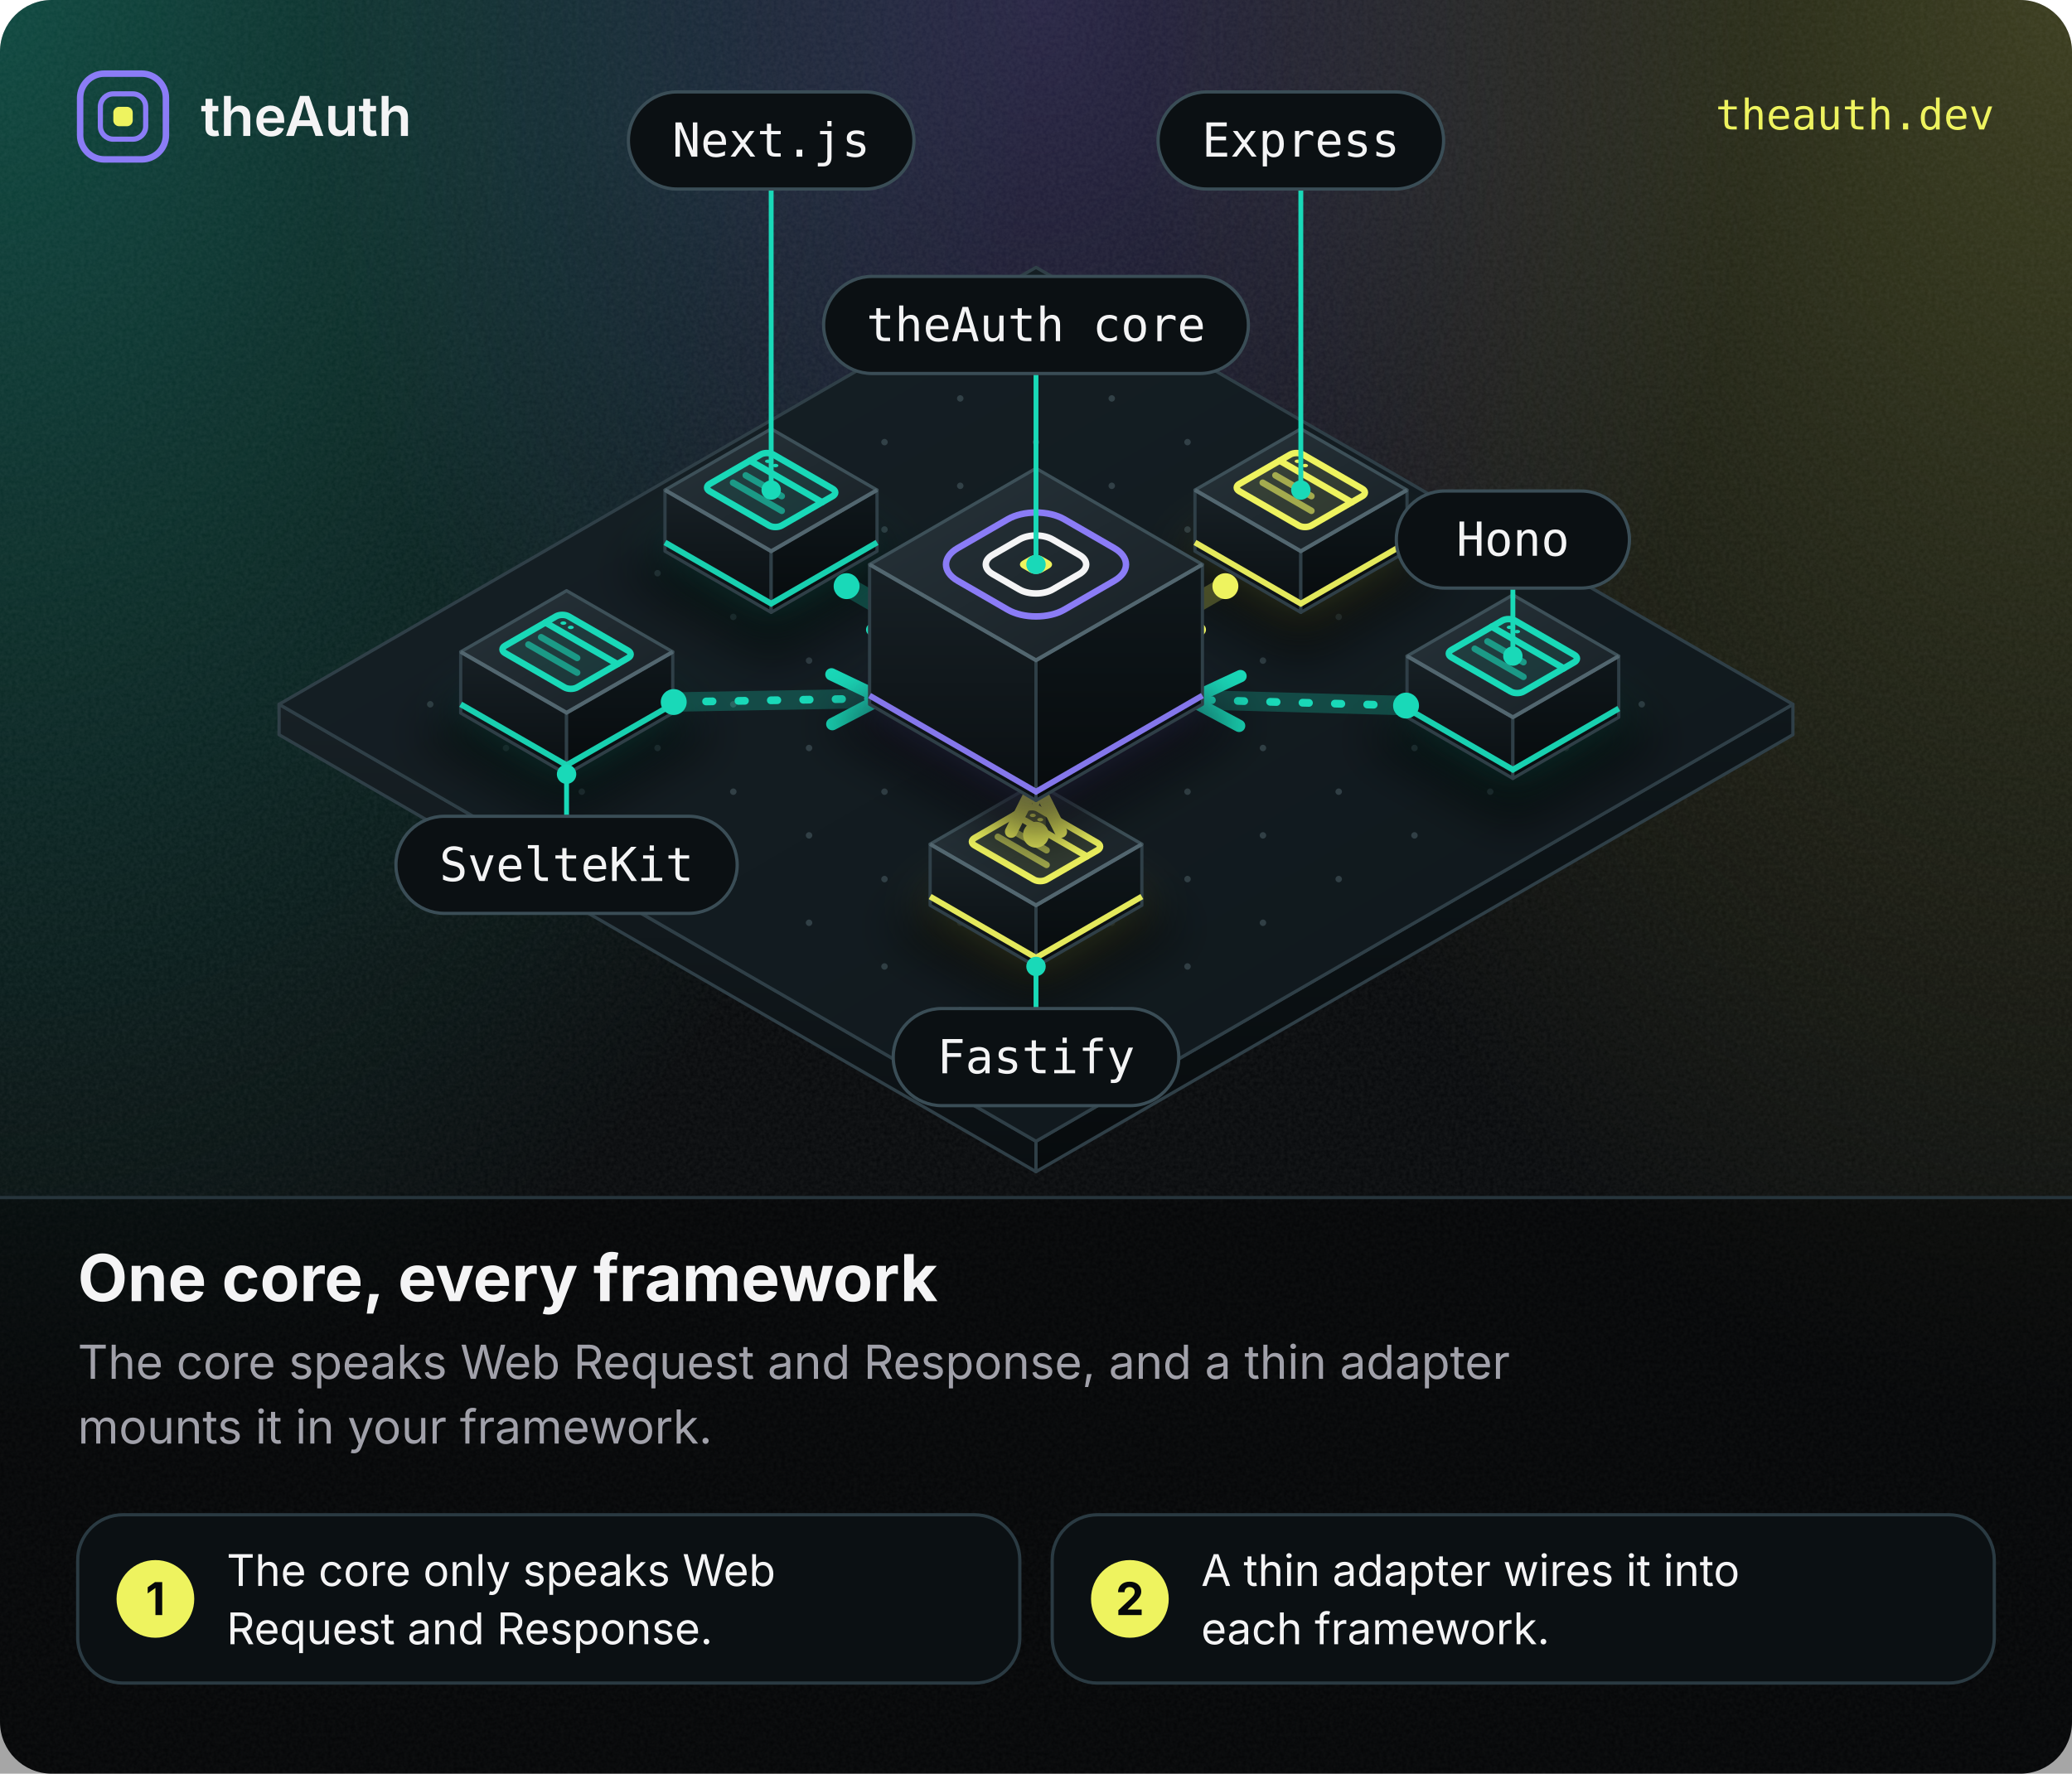
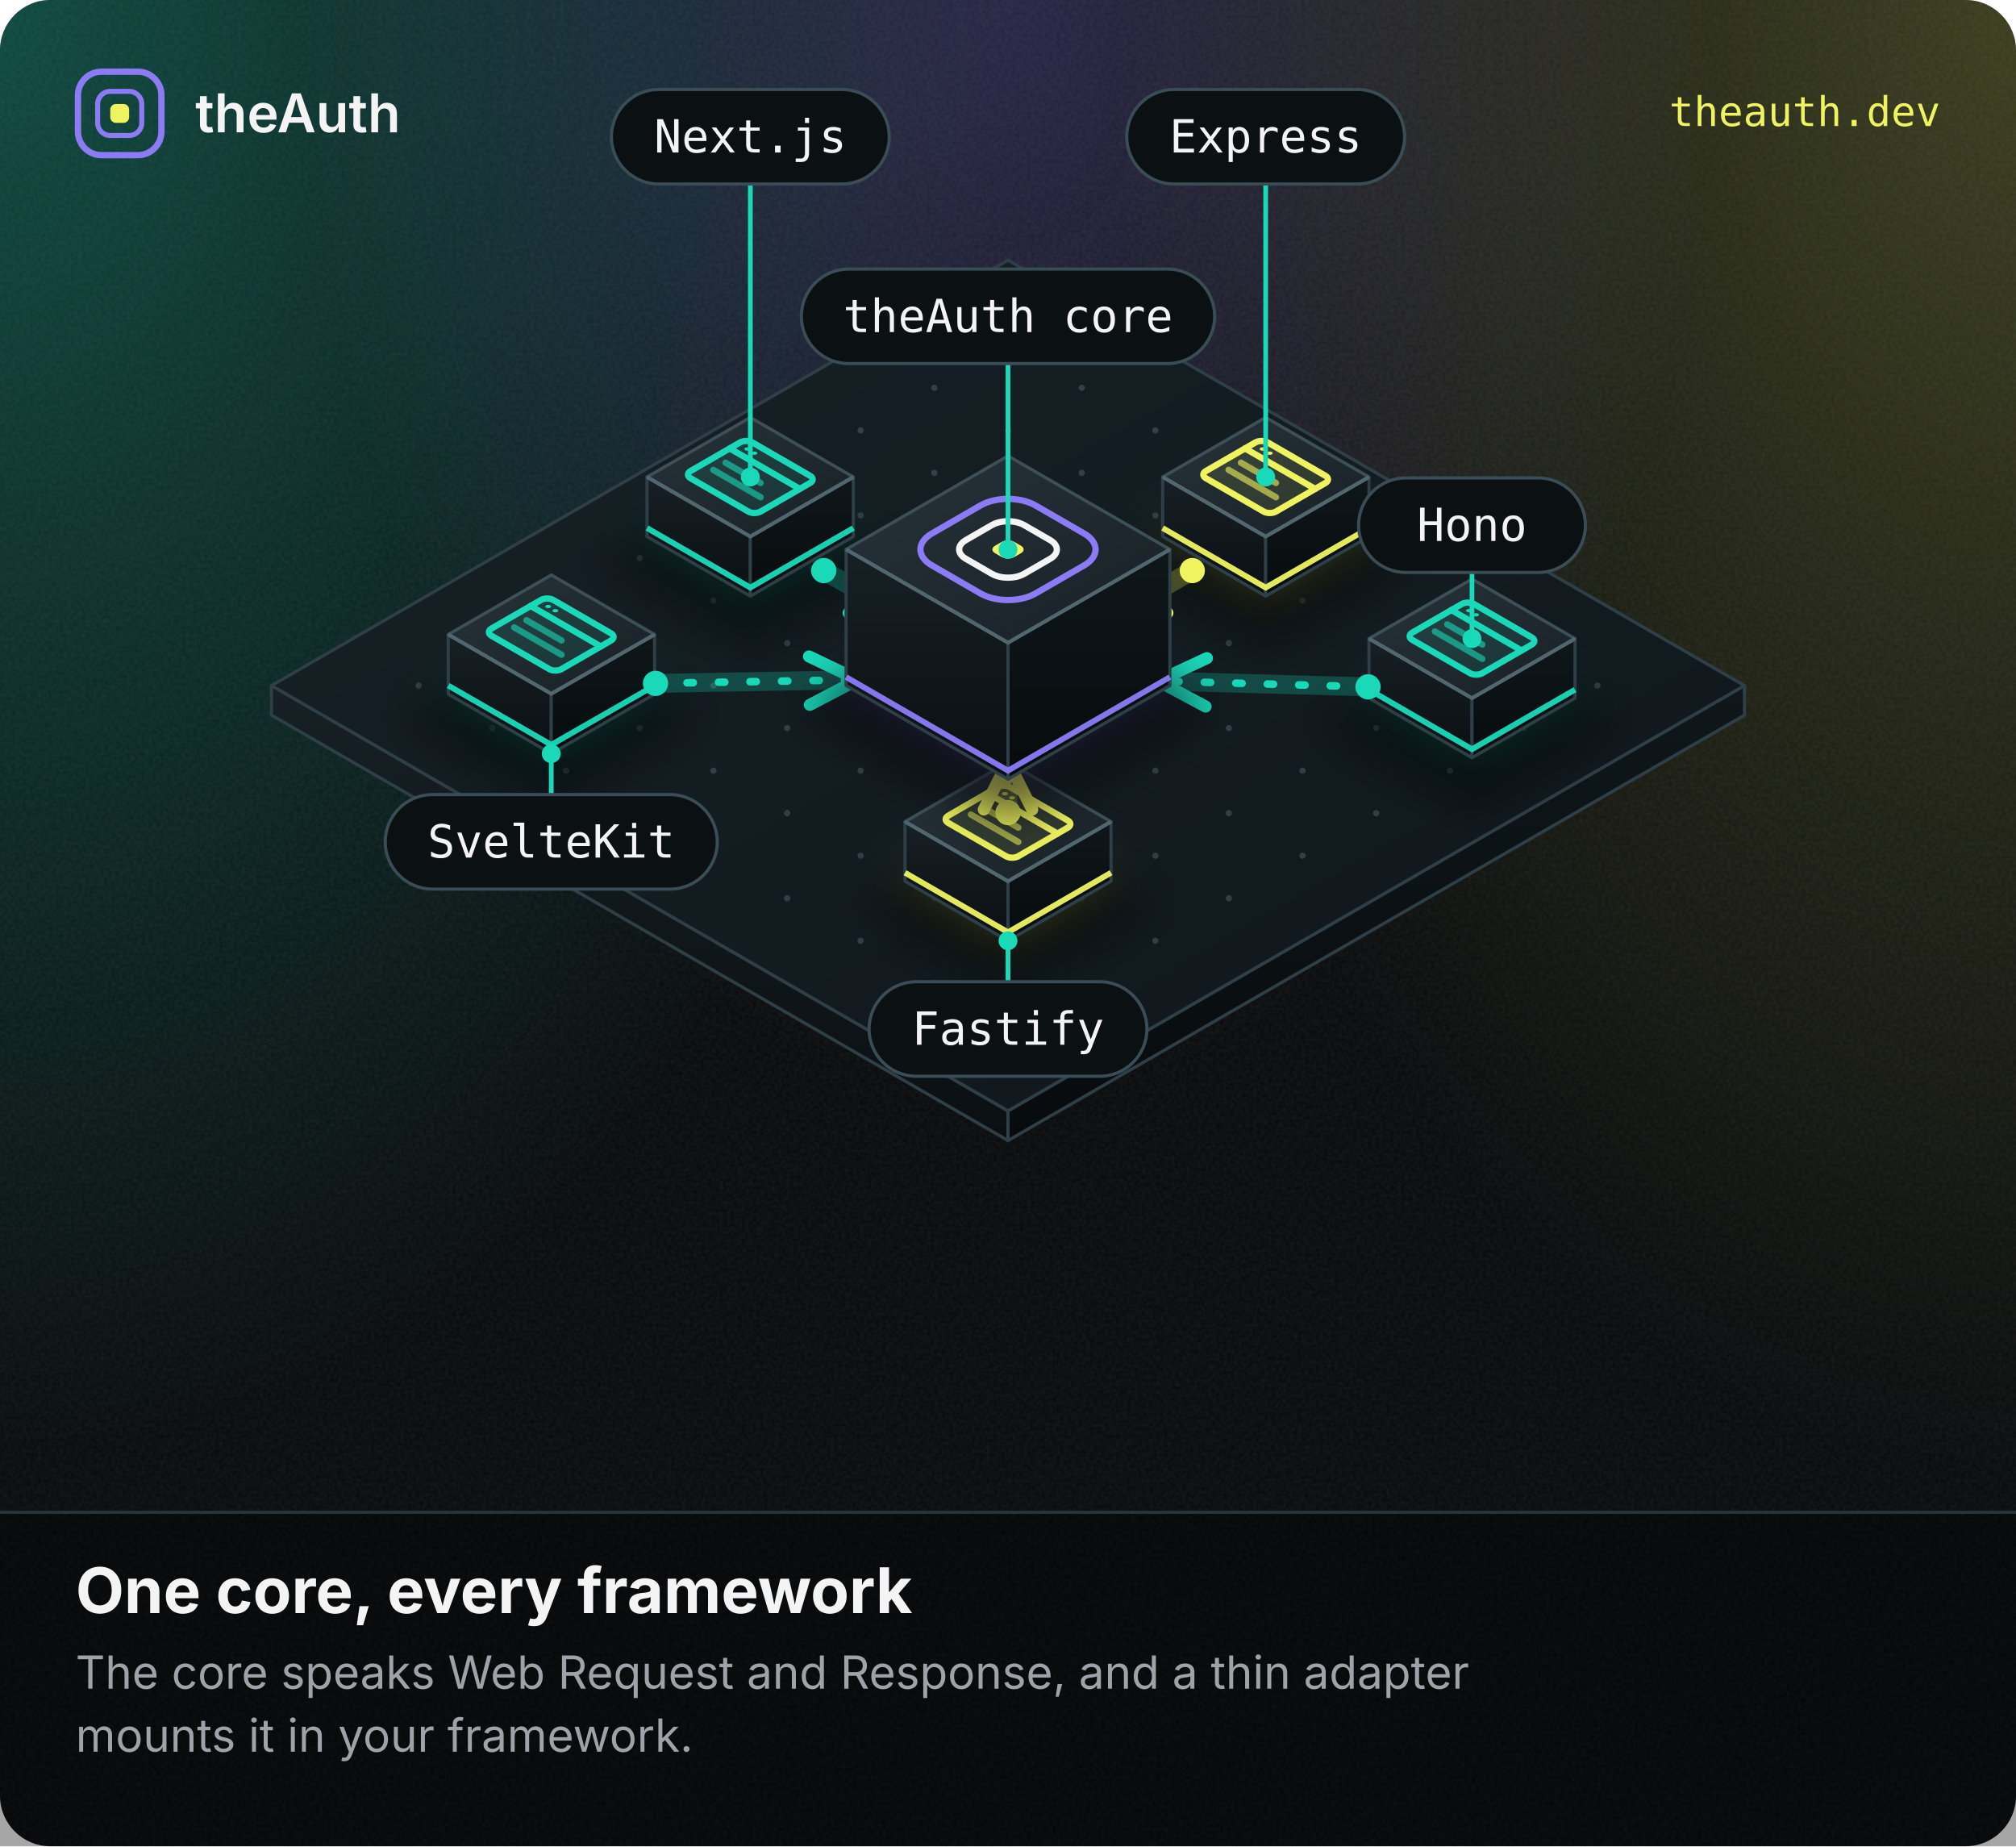
- <svg xmlns="http://www.w3.org/2000/svg" viewBox="0 0 640 548" preserveAspectRatio="xMidYMid meet" role="img" aria-labelledby="t d" font-family="Inter,ui-sans-serif,system-ui,-apple-system,Segoe UI,Roboto,sans-serif">
+ <svg xmlns="http://www.w3.org/2000/svg" viewBox="0 0 640 586" preserveAspectRatio="xMidYMid meet" role="img" aria-labelledby="t d" font-family="Inter,ui-sans-serif,system-ui,-apple-system,Segoe UI,Roboto,sans-serif">
  <defs>
-     <radialGradient id="g1" cx="0" cy="0" r="1" gradientUnits="userSpaceOnUse" gradientTransform="translate(0 0) scale(320 438.4)">
+     <radialGradient id="g1" cx="0" cy="0" r="1" gradientUnits="userSpaceOnUse" gradientTransform="translate(0 0) scale(320 468.8)">
      <stop stop-color="#19d9b8" stop-opacity=".30" />
      <stop offset="1" stop-color="#19d9b8" stop-opacity="0" />
    </radialGradient>
-     <radialGradient id="g2" cx="0" cy="0" r="1" gradientUnits="userSpaceOnUse" gradientTransform="translate(320 0) scale(224 328.8)">
+     <radialGradient id="g2" cx="0" cy="0" r="1" gradientUnits="userSpaceOnUse" gradientTransform="translate(320 0) scale(224 351.6)">
      <stop stop-color="#8b7cf6" stop-opacity=".24" />
      <stop offset="1" stop-color="#8b7cf6" stop-opacity="0" />
    </radialGradient>
-     <radialGradient id="g3" cx="0" cy="0" r="1" gradientUnits="userSpaceOnUse" gradientTransform="translate(640 0) scale(288 438.4)">
+     <radialGradient id="g3" cx="0" cy="0" r="1" gradientUnits="userSpaceOnUse" gradientTransform="translate(640 0) scale(288 468.8)">
      <stop stop-color="#eef35f" stop-opacity=".22" />
      <stop offset="1" stop-color="#eef35f" stop-opacity="0" />
    </radialGradient>
    <linearGradient id="tf" x1="0" y1="0" x2="1" y2="1">
      <stop stop-color="#27333a" />
      <stop offset="1" stop-color="#182025" />
    </linearGradient>
    <linearGradient id="lf" x1="0" y1="0" x2="0" y2="1">
      <stop stop-color="#172025" />
      <stop offset="1" stop-color="#0a0f12" />
    </linearGradient>
    <linearGradient id="rf" x1="0" y1="0" x2="0" y2="1">
      <stop stop-color="#0f171b" />
      <stop offset="1" stop-color="#070b0d" />
    </linearGradient>
    <linearGradient id="pf" x1="0" y1="0" x2="1" y2="1">
      <stop stop-color="#162026" />
      <stop offset="1" stop-color="#0f171b" />
    </linearGradient>
    <marker id="mt" viewBox="0 0 10 10" refX="8" refY="5" markerWidth="8" markerHeight="8" orient="auto-start-reverse">
      <path d="M1 1L9 5L1 9" fill="none" stroke="#19d9b8" stroke-width="2" stroke-linecap="round" stroke-linejoin="round" />
    </marker>
    <marker id="ml" viewBox="0 0 10 10" refX="8" refY="5" markerWidth="8" markerHeight="8" orient="auto-start-reverse">
      <path d="M1 1L9 5L1 9" fill="none" stroke="#eef35f" stroke-width="2" stroke-linecap="round" stroke-linejoin="round" />
    </marker>
    <marker id="mp" viewBox="0 0 10 10" refX="8" refY="5" markerWidth="8" markerHeight="8" orient="auto-start-reverse">
      <path d="M1 1L9 5L1 9" fill="none" stroke="#8b7cf6" stroke-width="2" stroke-linecap="round" stroke-linejoin="round" />
    </marker>
    <marker id="mr" viewBox="0 0 10 10" refX="8" refY="5" markerWidth="8" markerHeight="8" orient="auto-start-reverse">
      <path d="M1 1L9 5L1 9" fill="none" stroke="#f87171" stroke-width="2" stroke-linecap="round" stroke-linejoin="round" />
    </marker>
    <style>.flow{animation:flow 1.8s linear infinite}@keyframes flow{to{stroke-dashoffset:-20}}@media (prefers-reduced-motion:reduce){.flow{animation:none}}</style>
    <filter id="bl" x="-30%" y="-30%" width="160%" height="160%">
      <feGaussianBlur stdDeviation="7" />
    </filter>
    <filter id="n" x="0" y="0" width="100%" height="100%">
      <feTurbulence type="fractalNoise" baseFrequency=".85" numOctaves="2" seed="11" stitchTiles="stitch" />
      <feColorMatrix values="0 0 0 0 1  0 0 0 0 1  0 0 0 0 1  0 0 0 .7 0" />
    </filter>
  </defs>
-   <rect width="640" height="548" rx="16" fill="#06080a" />
-   <rect width="640" height="548" rx="16" fill="url(#g1)" />
-   <rect width="640" height="548" rx="16" fill="url(#g2)" />
-   <rect width="640" height="548" rx="16" fill="url(#g3)" />
-   <rect width="640" height="548" rx="16" filter="url(#n)" opacity=".10" />
+   <rect width="640" height="586" rx="16" fill="#06080a" />
+   <rect width="640" height="586" rx="16" fill="url(#g1)" />
+   <rect width="640" height="586" rx="16" fill="url(#g2)" />
+   <rect width="640" height="586" rx="16" fill="url(#g3)" />
+   <rect width="640" height="586" rx="16" filter="url(#n)" opacity=".10" />
  <polygon points="86.2,227 320,362 320,352.6 86.2,217.6" fill="url(#lf)" stroke="#2f3f47" stroke-width="1" stroke-linejoin="round" />
  <polygon points="553.8,227 320,362 320,352.6 553.8,217.6" fill="url(#rf)" stroke="#2f3f47" stroke-width="1" stroke-linejoin="round" />
  <polygon points="320,82.6 553.8,217.6 320,352.6 86.2,217.6" fill="url(#pf)" stroke="#2f3f47" stroke-width="1" stroke-linejoin="round" />
  <circle cx="320" cy="109.6" r="1" fill="#46585f" opacity=".6" />
  <circle cx="296.6" cy="123.1" r="1" fill="#46585f" opacity=".6" />
  <circle cx="273.2" cy="136.6" r="1" fill="#46585f" opacity=".6" />
  <circle cx="249.9" cy="150.1" r="1" fill="#46585f" opacity=".6" />
  <circle cx="226.5" cy="163.6" r="1" fill="#46585f" opacity=".6" />
  <circle cx="203.1" cy="177.1" r="1" fill="#46585f" opacity=".6" />
  <circle cx="179.7" cy="190.6" r="1" fill="#46585f" opacity=".6" />
  <circle cx="156.3" cy="204.1" r="1" fill="#46585f" opacity=".6" />
  <circle cx="132.9" cy="217.6" r="1" fill="#46585f" opacity=".6" />
  <circle cx="343.4" cy="123.1" r="1" fill="#46585f" opacity=".6" />
  <circle cx="320" cy="136.6" r="1" fill="#46585f" opacity=".6" />
  <circle cx="296.6" cy="150.1" r="1" fill="#46585f" opacity=".6" />
  <circle cx="273.2" cy="163.6" r="1" fill="#46585f" opacity=".6" />
  <circle cx="249.9" cy="177.1" r="1" fill="#46585f" opacity=".6" />
  <circle cx="226.5" cy="190.6" r="1" fill="#46585f" opacity=".6" />
  <circle cx="203.1" cy="204.1" r="1" fill="#46585f" opacity=".6" />
  <circle cx="179.7" cy="217.6" r="1" fill="#46585f" opacity=".6" />
  <circle cx="156.3" cy="231.1" r="1" fill="#46585f" opacity=".6" />
  <circle cx="366.8" cy="136.6" r="1" fill="#46585f" opacity=".6" />
  <circle cx="343.4" cy="150.1" r="1" fill="#46585f" opacity=".6" />
  <circle cx="320" cy="163.6" r="1" fill="#46585f" opacity=".6" />
  <circle cx="296.6" cy="177.1" r="1" fill="#46585f" opacity=".6" />
  <circle cx="273.2" cy="190.6" r="1" fill="#46585f" opacity=".6" />
  <circle cx="249.9" cy="204.1" r="1" fill="#46585f" opacity=".6" />
  <circle cx="226.5" cy="217.6" r="1" fill="#46585f" opacity=".6" />
  <circle cx="203.1" cy="231.1" r="1" fill="#46585f" opacity=".6" />
  <circle cx="179.7" cy="244.6" r="1" fill="#46585f" opacity=".6" />
  <circle cx="390.1" cy="150.1" r="1" fill="#46585f" opacity=".6" />
  <circle cx="366.8" cy="163.6" r="1" fill="#46585f" opacity=".6" />
  <circle cx="343.4" cy="177.1" r="1" fill="#46585f" opacity=".6" />
  <circle cx="320" cy="190.6" r="1" fill="#46585f" opacity=".6" />
  <circle cx="296.6" cy="204.1" r="1" fill="#46585f" opacity=".6" />
  <circle cx="273.2" cy="217.6" r="1" fill="#46585f" opacity=".6" />
  <circle cx="249.9" cy="231.1" r="1" fill="#46585f" opacity=".6" />
  <circle cx="226.5" cy="244.6" r="1" fill="#46585f" opacity=".6" />
  <circle cx="203.1" cy="258.1" r="1" fill="#46585f" opacity=".6" />
  <circle cx="413.5" cy="163.6" r="1" fill="#46585f" opacity=".6" />
  <circle cx="390.1" cy="177.1" r="1" fill="#46585f" opacity=".6" />
  <circle cx="366.8" cy="190.6" r="1" fill="#46585f" opacity=".6" />
  <circle cx="343.4" cy="204.1" r="1" fill="#46585f" opacity=".6" />
  <circle cx="320" cy="217.6" r="1" fill="#46585f" opacity=".6" />
  <circle cx="296.6" cy="231.1" r="1" fill="#46585f" opacity=".6" />
  <circle cx="273.2" cy="244.6" r="1" fill="#46585f" opacity=".6" />
  <circle cx="249.9" cy="258.1" r="1" fill="#46585f" opacity=".6" />
  <circle cx="226.5" cy="271.6" r="1" fill="#46585f" opacity=".6" />
  <circle cx="436.9" cy="177.1" r="1" fill="#46585f" opacity=".6" />
  <circle cx="413.5" cy="190.6" r="1" fill="#46585f" opacity=".6" />
  <circle cx="390.1" cy="204.1" r="1" fill="#46585f" opacity=".6" />
  <circle cx="366.8" cy="217.6" r="1" fill="#46585f" opacity=".6" />
  <circle cx="343.4" cy="231.1" r="1" fill="#46585f" opacity=".6" />
  <circle cx="320" cy="244.6" r="1" fill="#46585f" opacity=".6" />
  <circle cx="296.6" cy="258.1" r="1" fill="#46585f" opacity=".6" />
  <circle cx="273.2" cy="271.6" r="1" fill="#46585f" opacity=".6" />
  <circle cx="249.9" cy="285.1" r="1" fill="#46585f" opacity=".6" />
  <circle cx="460.3" cy="190.6" r="1" fill="#46585f" opacity=".6" />
  <circle cx="436.9" cy="204.1" r="1" fill="#46585f" opacity=".6" />
  <circle cx="413.5" cy="217.6" r="1" fill="#46585f" opacity=".6" />
  <circle cx="390.1" cy="231.1" r="1" fill="#46585f" opacity=".6" />
  <circle cx="366.8" cy="244.6" r="1" fill="#46585f" opacity=".6" />
  <circle cx="343.4" cy="258.1" r="1" fill="#46585f" opacity=".6" />
  <circle cx="320" cy="271.6" r="1" fill="#46585f" opacity=".6" />
  <circle cx="296.6" cy="285.1" r="1" fill="#46585f" opacity=".6" />
  <circle cx="273.2" cy="298.6" r="1" fill="#46585f" opacity=".6" />
  <circle cx="483.7" cy="204.1" r="1" fill="#46585f" opacity=".6" />
  <circle cx="460.3" cy="217.6" r="1" fill="#46585f" opacity=".6" />
  <circle cx="436.9" cy="231.1" r="1" fill="#46585f" opacity=".6" />
  <circle cx="413.5" cy="244.6" r="1" fill="#46585f" opacity=".6" />
  <circle cx="390.1" cy="258.1" r="1" fill="#46585f" opacity=".6" />
  <circle cx="366.8" cy="271.6" r="1" fill="#46585f" opacity=".6" />
  <circle cx="343.4" cy="285.1" r="1" fill="#46585f" opacity=".6" />
  <circle cx="320" cy="298.6" r="1" fill="#46585f" opacity=".6" />
  <circle cx="296.6" cy="312.1" r="1" fill="#46585f" opacity=".6" />
  <circle cx="507.1" cy="217.6" r="1" fill="#46585f" opacity=".6" />
  <circle cx="483.7" cy="231.1" r="1" fill="#46585f" opacity=".6" />
  <circle cx="460.3" cy="244.6" r="1" fill="#46585f" opacity=".6" />
  <circle cx="436.9" cy="258.1" r="1" fill="#46585f" opacity=".6" />
  <circle cx="413.5" cy="271.6" r="1" fill="#46585f" opacity=".6" />
  <circle cx="390.1" cy="285.1" r="1" fill="#46585f" opacity=".6" />
  <circle cx="366.8" cy="298.6" r="1" fill="#46585f" opacity=".6" />
  <circle cx="343.4" cy="312.1" r="1" fill="#46585f" opacity=".6" />
  <circle cx="320" cy="325.6" r="1" fill="#46585f" opacity=".6" />
  <polygon points="238.2,150.6 284,177.1 238.2,203.5 192.3,177.1" fill="#000" opacity=".6" filter="url(#bl)" />
  <polygon points="238.2,148.7 275.6,170.3 238.2,191.9 200.8,170.3" fill="#19d9b8" opacity=".16" filter="url(#bl)" />
  <polygon points="205.4,170.3 238.2,189.2 238.2,170.3 205.4,151.4" fill="url(#lf)" stroke="#2f3f47" stroke-width="1" stroke-linejoin="round" />
  <polygon points="270.9,170.3 238.2,189.2 238.2,170.3 270.9,151.4" fill="url(#rf)" stroke="#2f3f47" stroke-width="1" stroke-linejoin="round" />
  <polygon points="238.2,132.5 270.9,151.4 238.2,170.3 205.4,151.4" fill="url(#tf)" stroke="#3d5058" stroke-width="1" stroke-linejoin="round" />
  <polyline points="205.4,151.4 238.2,170.3 270.9,151.4" fill="none" stroke="#52666f" stroke-width="1.2" />
  <polyline points="205.4,167.6 238.2,186.5 270.9,167.6" fill="none" stroke="#19d9b8" stroke-width="1.8" opacity=".95" />
  <g transform="matrix(32.735 18.9 -32.735 18.9 238.2 132.5)" fill="none" stroke-width="2" stroke-linecap="round" stroke-linejoin="round" style="vector-effect:non-scaling-stroke">
    <rect vector-effect="non-scaling-stroke" x=".16" y=".2" width=".68" height=".6" rx=".06" fill="#19d9b8" fill-opacity=".1" stroke="#19d9b8" />
    <path vector-effect="non-scaling-stroke" d="M.16 .36H.84" stroke="#19d9b8" />
    <circle vector-effect="non-scaling-stroke" cx=".25" cy=".28" r=".02" fill="#19d9b8" stroke="none" />
    <circle vector-effect="non-scaling-stroke" cx=".32" cy=".28" r=".02" fill="#19d9b8" stroke="none" />
    <path vector-effect="non-scaling-stroke" d="M.26 .5H.6M.26 .62H.72" stroke="#19d9b8" stroke-opacity=".6" />
  </g>
  <polyline points="261.5,181.1 284.9,194.6" fill="none" stroke="#19d9b8" stroke-opacity=".25" stroke-width="6" stroke-linecap="round" stroke-linejoin="round" />
  <polyline class="flow" points="261.5,181.1 284.9,194.6" fill="none" stroke="#19d9b8" stroke-width="2.4" stroke-dasharray="2 8" stroke-linecap="round" stroke-linejoin="round" marker-end="url(#mt)" />
  <circle cx="261.5" cy="181.1" r="4" fill="#19d9b8" />
  <polygon points="401.8,150.6 447.7,177.1 401.8,203.5 356,177.1" fill="#000" opacity=".6" filter="url(#bl)" />
  <polygon points="401.8,148.7 439.2,170.3 401.8,191.9 364.4,170.3" fill="#eef35f" opacity=".16" filter="url(#bl)" />
  <polygon points="369.1,170.3 401.8,189.2 401.8,170.3 369.1,151.4" fill="url(#lf)" stroke="#2f3f47" stroke-width="1" stroke-linejoin="round" />
  <polygon points="434.6,170.3 401.8,189.2 401.8,170.3 434.6,151.4" fill="url(#rf)" stroke="#2f3f47" stroke-width="1" stroke-linejoin="round" />
  <polygon points="401.8,132.5 434.6,151.4 401.8,170.3 369.1,151.4" fill="url(#tf)" stroke="#3d5058" stroke-width="1" stroke-linejoin="round" />
  <polyline points="369.1,151.4 401.8,170.3 434.6,151.4" fill="none" stroke="#52666f" stroke-width="1.2" />
  <polyline points="369.1,167.6 401.8,186.5 434.6,167.6" fill="none" stroke="#eef35f" stroke-width="1.8" opacity=".95" />
  <g transform="matrix(32.735 18.9 -32.735 18.9 401.8 132.5)" fill="none" stroke-width="2" stroke-linecap="round" stroke-linejoin="round" style="vector-effect:non-scaling-stroke">
    <rect vector-effect="non-scaling-stroke" x=".16" y=".2" width=".68" height=".6" rx=".06" fill="#eef35f" fill-opacity=".1" stroke="#eef35f" />
    <path vector-effect="non-scaling-stroke" d="M.16 .36H.84" stroke="#eef35f" />
    <circle vector-effect="non-scaling-stroke" cx=".25" cy=".28" r=".02" fill="#eef35f" stroke="none" />
    <circle vector-effect="non-scaling-stroke" cx=".32" cy=".28" r=".02" fill="#eef35f" stroke="none" />
    <path vector-effect="non-scaling-stroke" d="M.26 .5H.6M.26 .62H.72" stroke="#eef35f" stroke-opacity=".6" />
  </g>
  <polyline points="378.5,181.1 355.1,194.6" fill="none" stroke="#eef35f" stroke-opacity=".25" stroke-width="6" stroke-linecap="round" stroke-linejoin="round" />
  <polyline class="flow" points="378.5,181.1 355.1,194.6" fill="none" stroke="#eef35f" stroke-width="2.4" stroke-dasharray="2 8" stroke-linecap="round" stroke-linejoin="round" marker-end="url(#ml)" />
  <circle cx="378.5" cy="181.1" r="4" fill="#eef35f" />
  <polygon points="467.3,201.9 513.1,228.4 467.3,254.8 421.5,228.4" fill="#000" opacity=".6" filter="url(#bl)" />
  <polygon points="467.3,200 504.7,221.6 467.3,243.2 429.9,221.6" fill="#19d9b8" opacity=".16" filter="url(#bl)" />
  <polygon points="434.6,221.6 467.3,240.5 467.3,221.6 434.6,202.7" fill="url(#lf)" stroke="#2f3f47" stroke-width="1" stroke-linejoin="round" />
  <polygon points="500,221.6 467.3,240.5 467.3,221.6 500,202.7" fill="url(#rf)" stroke="#2f3f47" stroke-width="1" stroke-linejoin="round" />
  <polygon points="467.3,183.8 500,202.7 467.3,221.6 434.6,202.7" fill="url(#tf)" stroke="#3d5058" stroke-width="1" stroke-linejoin="round" />
  <polyline points="434.6,202.7 467.3,221.6 500,202.7" fill="none" stroke="#52666f" stroke-width="1.2" />
  <polyline points="434.6,218.9 467.3,237.8 500,218.9" fill="none" stroke="#19d9b8" stroke-width="1.8" opacity=".95" />
  <g transform="matrix(32.735 18.9 -32.735 18.9 467.3 183.8)" fill="none" stroke-width="2" stroke-linecap="round" stroke-linejoin="round" style="vector-effect:non-scaling-stroke">
    <rect vector-effect="non-scaling-stroke" x=".16" y=".2" width=".68" height=".6" rx=".06" fill="#19d9b8" fill-opacity=".1" stroke="#19d9b8" />
    <path vector-effect="non-scaling-stroke" d="M.16 .36H.84" stroke="#19d9b8" />
    <circle vector-effect="non-scaling-stroke" cx=".25" cy=".28" r=".02" fill="#19d9b8" stroke="none" />
    <circle vector-effect="non-scaling-stroke" cx=".32" cy=".28" r=".02" fill="#19d9b8" stroke="none" />
    <path vector-effect="non-scaling-stroke" d="M.26 .5H.6M.26 .62H.72" stroke="#19d9b8" stroke-opacity=".6" />
  </g>
  <polyline points="434.3,218 369.5,216.2" fill="none" stroke="#19d9b8" stroke-opacity=".25" stroke-width="6" stroke-linecap="round" stroke-linejoin="round" />
  <polyline class="flow" points="434.3,218 369.5,216.2" fill="none" stroke="#19d9b8" stroke-width="2.4" stroke-dasharray="2 8" stroke-linecap="round" stroke-linejoin="round" marker-end="url(#mt)" />
  <circle cx="434.3" cy="218" r="4" fill="#19d9b8" />
  <polygon points="320,259.9 365.8,286.4 320,312.9 274.2,286.4" fill="#000" opacity=".6" filter="url(#bl)" />
  <polygon points="320,258.1 357.4,279.7 320,301.3 282.6,279.7" fill="#eef35f" opacity=".16" filter="url(#bl)" />
  <polygon points="287.3,279.7 320,298.6 320,279.7 287.3,260.8" fill="url(#lf)" stroke="#2f3f47" stroke-width="1" stroke-linejoin="round" />
  <polygon points="352.7,279.7 320,298.6 320,279.7 352.7,260.8" fill="url(#rf)" stroke="#2f3f47" stroke-width="1" stroke-linejoin="round" />
  <polygon points="320,241.9 352.7,260.8 320,279.7 287.3,260.8" fill="url(#tf)" stroke="#3d5058" stroke-width="1" stroke-linejoin="round" />
  <polyline points="287.3,260.8 320,279.7 352.7,260.8" fill="none" stroke="#52666f" stroke-width="1.2" />
  <polyline points="287.3,277 320,295.9 352.7,277" fill="none" stroke="#eef35f" stroke-width="1.8" opacity=".95" />
  <g transform="matrix(32.735 18.9 -32.735 18.9 320 241.9)" fill="none" stroke-width="2" stroke-linecap="round" stroke-linejoin="round" style="vector-effect:non-scaling-stroke">
    <rect vector-effect="non-scaling-stroke" x=".16" y=".2" width=".68" height=".6" rx=".06" fill="#eef35f" fill-opacity=".1" stroke="#eef35f" />
    <path vector-effect="non-scaling-stroke" d="M.16 .36H.84" stroke="#eef35f" />
    <circle vector-effect="non-scaling-stroke" cx=".25" cy=".28" r=".02" fill="#eef35f" stroke="none" />
    <circle vector-effect="non-scaling-stroke" cx=".32" cy=".28" r=".02" fill="#eef35f" stroke="none" />
    <path vector-effect="non-scaling-stroke" d="M.26 .5H.6M.26 .62H.72" stroke="#eef35f" stroke-opacity=".6" />
  </g>
  <polyline points="320,257.9 320,243.5" fill="none" stroke="#eef35f" stroke-opacity=".25" stroke-width="6" stroke-linecap="round" stroke-linejoin="round" />
  <polyline class="flow" points="320,257.9 320,243.5" fill="none" stroke="#eef35f" stroke-width="2.4" stroke-dasharray="2 8" stroke-linecap="round" stroke-linejoin="round" marker-end="url(#ml)" />
  <circle cx="320" cy="257.9" r="4" fill="#eef35f" />
  <polygon points="175,200.5 220.9,227 175,253.5 129.2,227" fill="#000" opacity=".6" filter="url(#bl)" />
  <polygon points="175,198.7 212.4,220.3 175,241.9 137.6,220.2" fill="#19d9b8" opacity=".16" filter="url(#bl)" />
  <polygon points="142.3,220.3 175,239.2 175,220.2 142.3,201.4" fill="url(#lf)" stroke="#2f3f47" stroke-width="1" stroke-linejoin="round" />
  <polygon points="207.8,220.3 175,239.2 175,220.2 207.8,201.4" fill="url(#rf)" stroke="#2f3f47" stroke-width="1" stroke-linejoin="round" />
  <polygon points="175,182.5 207.8,201.4 175,220.2 142.3,201.4" fill="url(#tf)" stroke="#3d5058" stroke-width="1" stroke-linejoin="round" />
  <polyline points="142.3,201.4 175,220.2 207.8,201.4" fill="none" stroke="#52666f" stroke-width="1.2" />
  <polyline points="142.3,217.6 175,236.4 207.8,217.6" fill="none" stroke="#19d9b8" stroke-width="1.8" opacity=".95" />
  <g transform="matrix(32.735 18.9 -32.735 18.9 175 182.5)" fill="none" stroke-width="2" stroke-linecap="round" stroke-linejoin="round" style="vector-effect:non-scaling-stroke">
    <rect vector-effect="non-scaling-stroke" x=".16" y=".2" width=".68" height=".6" rx=".06" fill="#19d9b8" fill-opacity=".1" stroke="#19d9b8" />
    <path vector-effect="non-scaling-stroke" d="M.16 .36H.84" stroke="#19d9b8" />
    <circle vector-effect="non-scaling-stroke" cx=".25" cy=".28" r=".02" fill="#19d9b8" stroke="none" />
    <circle vector-effect="non-scaling-stroke" cx=".32" cy=".28" r=".02" fill="#19d9b8" stroke="none" />
    <path vector-effect="non-scaling-stroke" d="M.26 .5H.6M.26 .62H.72" stroke="#19d9b8" stroke-opacity=".6" />
  </g>
  <polyline points="208.1,216.9 270.4,215.8" fill="none" stroke="#19d9b8" stroke-opacity=".25" stroke-width="6" stroke-linecap="round" stroke-linejoin="round" />
  <polyline class="flow" points="208.1,216.9 270.4,215.8" fill="none" stroke="#19d9b8" stroke-width="2.4" stroke-dasharray="2 8" stroke-linecap="round" stroke-linejoin="round" marker-end="url(#mt)" />
  <circle cx="208.1" cy="216.9" r="4" fill="#19d9b8" />
  <polygon points="320,187 384.5,224.3 320,261.6 255.5,224.3" fill="#000" opacity=".6" filter="url(#bl)" />
  <polygon points="320,185.2 376.1,217.6 320,250 263.9,217.6" fill="#8b7cf6" opacity=".16" filter="url(#bl)" />
  <polygon points="268.6,217.6 320,247.3 320,204 268.6,174.4" fill="url(#lf)" stroke="#2f3f47" stroke-width="1" stroke-linejoin="round" />
  <polygon points="371.4,217.6 320,247.3 320,204 371.4,174.4" fill="url(#rf)" stroke="#2f3f47" stroke-width="1" stroke-linejoin="round" />
  <polygon points="320,144.7 371.4,174.4 320,204 268.6,174.4" fill="url(#tf)" stroke="#3d5058" stroke-width="1" stroke-linejoin="round" />
  <polyline points="268.6,174.4 320,204 371.4,174.4" fill="none" stroke="#52666f" stroke-width="1.2" />
  <polyline points="268.6,214.9 320,244.6 371.4,214.9" fill="none" stroke="#8b7cf6" stroke-width="1.8" opacity=".95" />
  <g transform="matrix(51.44 29.7 -51.44 29.7 320 144.7)" fill="none" stroke-width="2" stroke-linecap="round" stroke-linejoin="round" style="vector-effect:non-scaling-stroke">
    <rect vector-effect="non-scaling-stroke" x=".18" y=".18" width=".64" height=".64" rx=".17" fill="none" stroke="#8b7cf6" />
    <rect vector-effect="non-scaling-stroke" x=".32" y=".32" width=".36" height=".36" rx=".1" fill="none" stroke="#f4f4f5" />
    <rect vector-effect="non-scaling-stroke" x=".44" y=".44" width=".12" height=".12" rx=".04" fill="#eef35f" stroke="none" />
  </g>
  <line x1="320" y1="115.4" x2="320" y2="174.4" stroke="#19d9b8" stroke-width="1.5" />
  <circle cx="320" cy="174.4" r="3" fill="#19d9b8" />
  <rect x="254.4" y="85.4" width="131.2" height="30" rx="15" fill="#0b1013" stroke="#3a4d56" />
  <text x="320" y="105.4" text-anchor="middle" font-size="14.5" fill="#f4f4f5" font-family="ui-monospace,JetBrains Mono,Menlo,Consolas,monospace">theAuth core</text>
  <line x1="238.2" y1="58.4" x2="238.2" y2="151.4" stroke="#19d9b8" stroke-width="1.5" />
  <circle cx="238.2" cy="151.4" r="3" fill="#19d9b8" />
  <rect x="194.1" y="28.4" width="88.2" height="30" rx="15" fill="#0b1013" stroke="#3a4d56" />
  <text x="238.2" y="48.4" text-anchor="middle" font-size="14.5" fill="#f4f4f5" font-family="ui-monospace,JetBrains Mono,Menlo,Consolas,monospace">Next.js</text>
  <line x1="401.8" y1="58.4" x2="401.8" y2="151.4" stroke="#19d9b8" stroke-width="1.5" />
  <circle cx="401.8" cy="151.4" r="3" fill="#19d9b8" />
  <rect x="357.7" y="28.4" width="88.2" height="30" rx="15" fill="#0b1013" stroke="#3a4d56" />
  <text x="401.8" y="48.4" text-anchor="middle" font-size="14.5" fill="#f4f4f5" font-family="ui-monospace,JetBrains Mono,Menlo,Consolas,monospace">Express</text>
  <line x1="467.3" y1="181.7" x2="467.3" y2="202.7" stroke="#19d9b8" stroke-width="1.5" />
  <circle cx="467.3" cy="202.7" r="3" fill="#19d9b8" />
  <rect x="431.3" y="151.7" width="72" height="30" rx="15" fill="#0b1013" stroke="#3a4d56" />
  <text x="467.3" y="171.7" text-anchor="middle" font-size="14.5" fill="#f4f4f5" font-family="ui-monospace,JetBrains Mono,Menlo,Consolas,monospace">Hono</text>
  <line x1="320" y1="298.6" x2="320" y2="311.6" stroke="#19d9b8" stroke-width="1.5" />
  <circle cx="320" cy="298.6" r="3" fill="#19d9b8" />
  <rect x="275.9" y="311.6" width="88.2" height="30" rx="15" fill="#0b1013" stroke="#3a4d56" />
  <text x="320" y="331.6" text-anchor="middle" font-size="14.5" fill="#f4f4f5" font-family="ui-monospace,JetBrains Mono,Menlo,Consolas,monospace">Fastify</text>
  <line x1="175" y1="239.2" x2="175" y2="252.2" stroke="#19d9b8" stroke-width="1.5" />
  <circle cx="175" cy="239.2" r="3" fill="#19d9b8" />
  <rect x="122.3" y="252.2" width="105.4" height="30" rx="15" fill="#0b1013" stroke="#3a4d56" />
  <text x="175" y="272.2" text-anchor="middle" font-size="14.5" fill="#f4f4f5" font-family="ui-monospace,JetBrains Mono,Menlo,Consolas,monospace">SvelteKit</text>
  <g transform="translate(24 22)">
    <rect x=".75" y=".75" width="26.5" height="26.5" rx="7.5" fill="none" stroke="#8b7cf6" stroke-width="2" />
    <rect x="7" y="7" width="14" height="14" rx="4" fill="none" stroke="#8b7cf6" stroke-width="1.6" />
    <rect x="11" y="11" width="6" height="6" rx="1.8" fill="#eef35f" />
    <text x="38" y="20" font-size="17" font-weight="600" fill="#f4f4f5">theAuth</text>
  </g>
-   <rect x="0" y="370" width="640" height="178" fill="#000" opacity=".35" />
-   <line x1="0" y1="370" x2="640" y2="370" stroke="#26343b" />
-   <text x="24" y="402" font-size="20" font-weight="650" fill="#f4f4f5">One core, every framework</text>
-   <text x="24" y="426" font-size="14.5" fill="#a1a1aa">The core speaks Web Request and Response, and a thin adapter</text>
-   <text x="24" y="446" font-size="14.5" fill="#a1a1aa">mounts it in your framework.</text>
-   <rect x="24" y="468" width="291" height="52" rx="14" fill="#0b1013" stroke="#2a3a42" />
-   <circle cx="48" cy="494" r="12" fill="#eef35f" />
-   <text x="48" y="499" text-anchor="middle" font-size="14" font-weight="700" fill="#06080a">1</text>
-   <text x="70" y="490" font-size="13.5" fill="#f4f4f5">The core only speaks Web</text>
-   <text x="70" y="508" font-size="13.5" fill="#f4f4f5">Request and Response.</text>
-   <rect x="325" y="468" width="291" height="52" rx="14" fill="#0b1013" stroke="#2a3a42" />
-   <circle cx="349" cy="494" r="12" fill="#eef35f" />
-   <text x="349" y="499" text-anchor="middle" font-size="14" font-weight="700" fill="#06080a">2</text>
-   <text x="371" y="490" font-size="13.5" fill="#f4f4f5">A thin adapter wires it into</text>
-   <text x="371" y="508" font-size="13.5" fill="#f4f4f5">each framework.</text>
+   <rect x="0" y="480" width="640" height="106" fill="#000" opacity=".35" />
+   <line x1="0" y1="480" x2="640" y2="480" stroke="#26343b" />
+   <text x="24" y="512" font-size="20" font-weight="650" fill="#f4f4f5">One core, every framework</text>
+   <text x="24" y="536" font-size="14.5" fill="#a1a1aa">The core speaks Web Request and Response, and a thin adapter</text>
+   <text x="24" y="556" font-size="14.5" fill="#a1a1aa">mounts it in your framework.</text>
  <text x="616" y="40" text-anchor="end" font-size="13" fill="#eef35f" font-family="ui-monospace,JetBrains Mono,Menlo,Consolas,monospace">theauth.dev</text>
</svg>
